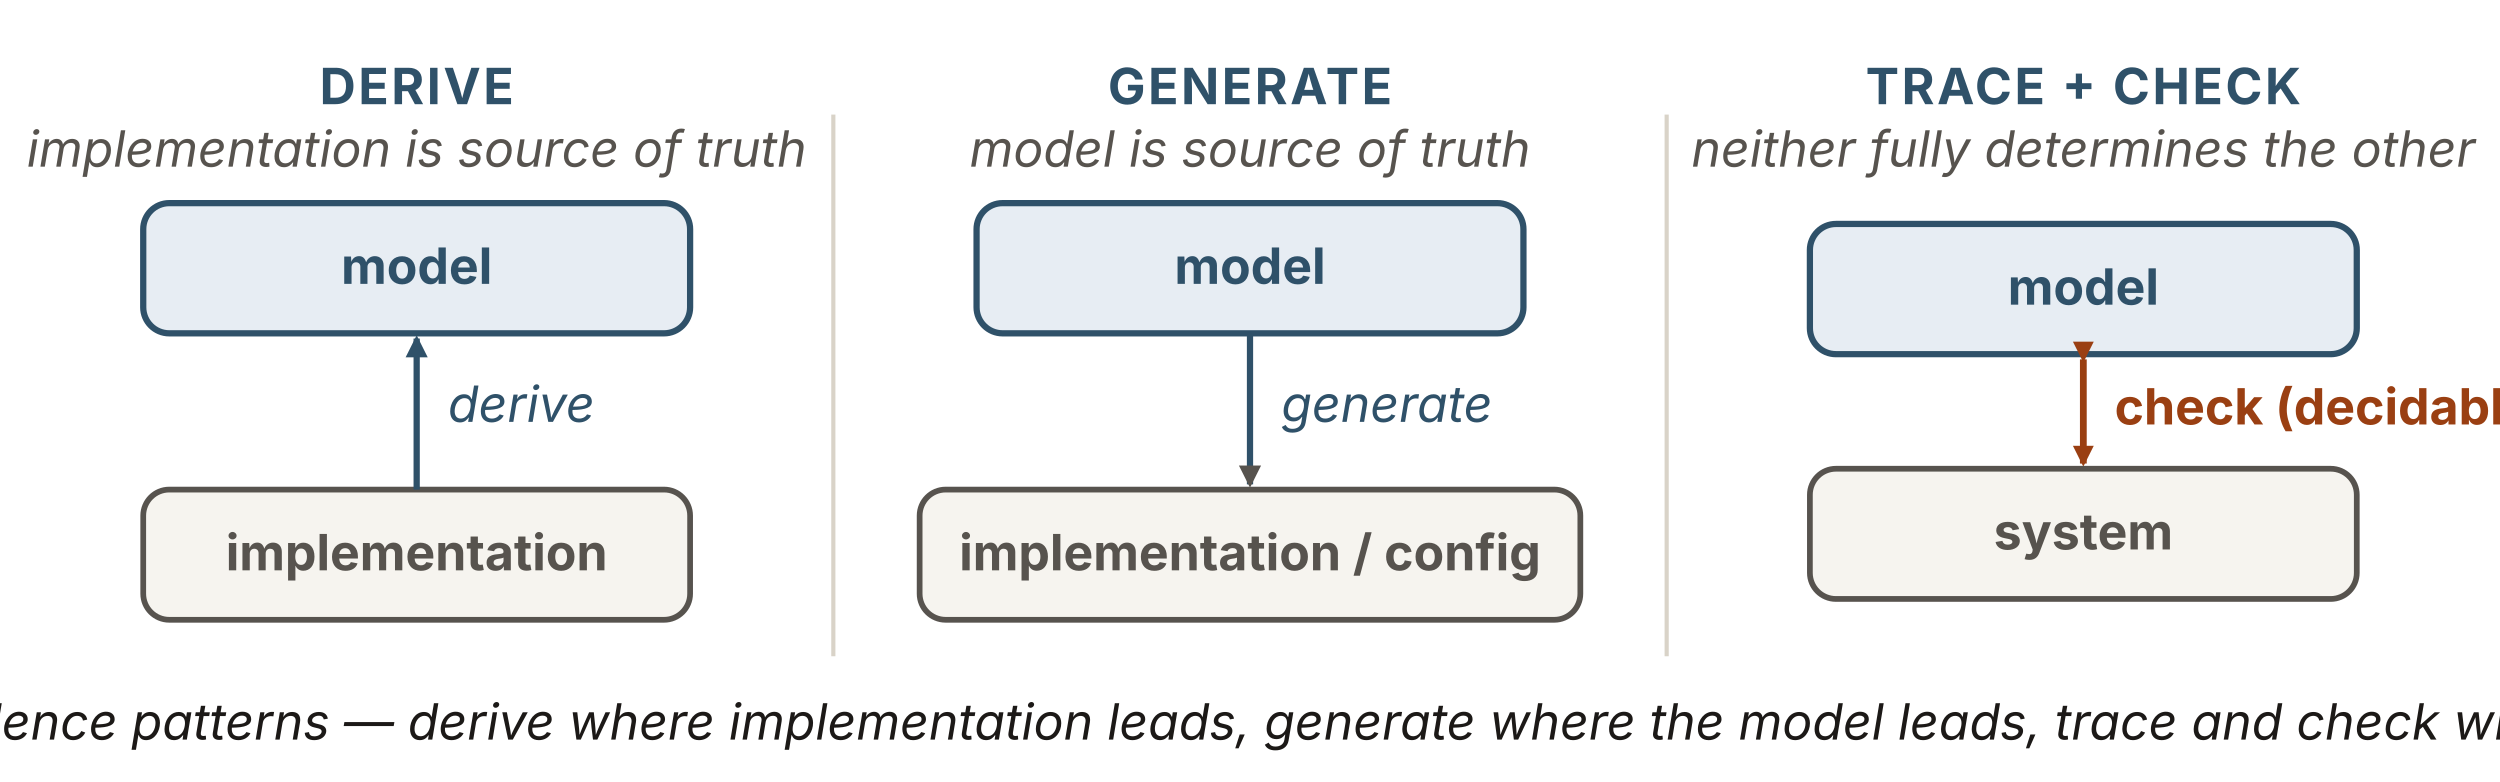
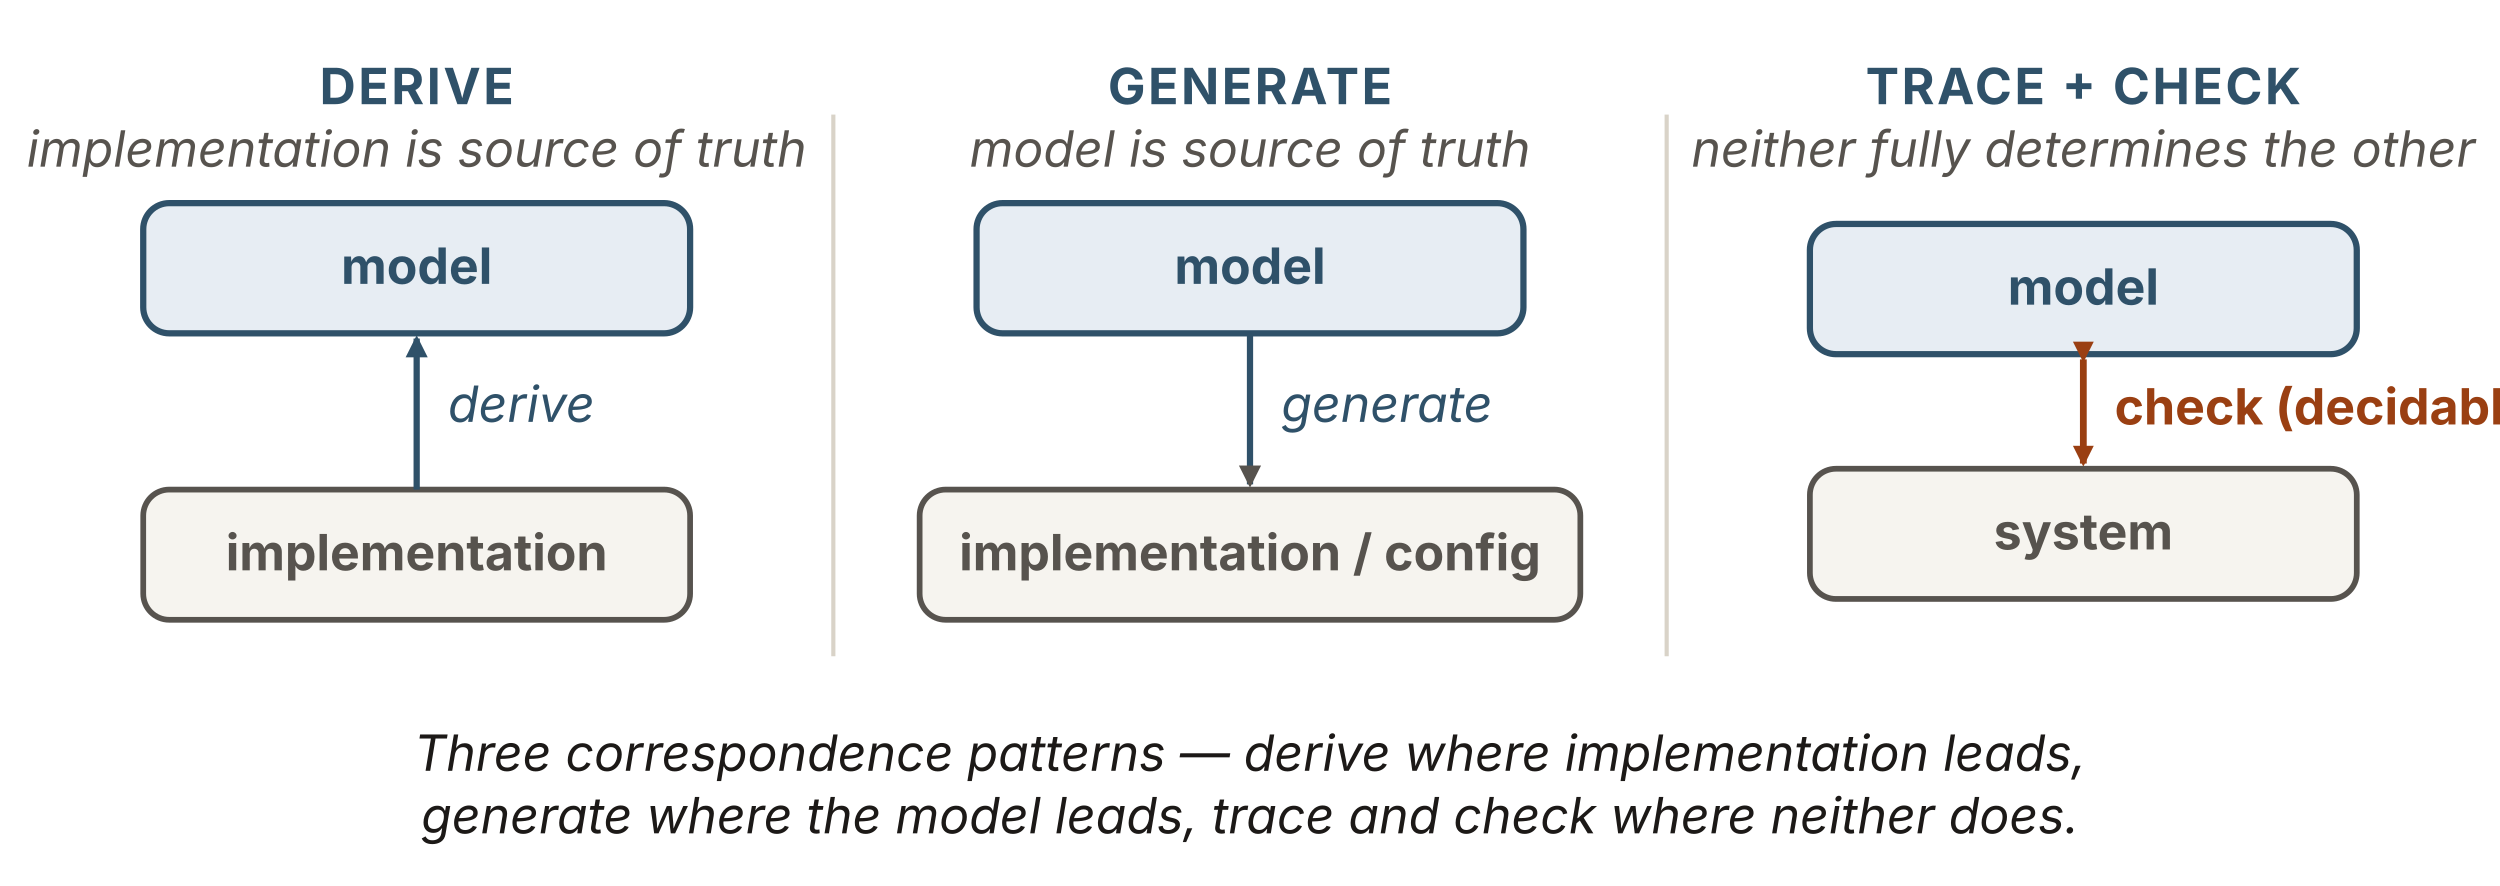
- <svg xmlns="http://www.w3.org/2000/svg" viewBox="0 0 960 300" width="960" height="300" role="img" aria-labelledby="dgTitle dgDesc" font-family="'Source Sans 3', -apple-system, 'Segoe UI', sans-serif">
+ <svg xmlns="http://www.w3.org/2000/svg" viewBox="0 0 960 340" width="960" height="340" role="img" aria-labelledby="dgTitle dgDesc" font-family="'Source Sans 3', -apple-system, 'Segoe UI', sans-serif">
  <defs>
    <marker id="dg-b" viewBox="0 0 10 10" refX="8.5" refY="5" markerWidth="8.5" markerHeight="8.5" orient="auto" markerUnits="userSpaceOnUse">
      <path d="M0 0 L10 5 L0 10 z" fill="#2f5169" />
    </marker>
    <marker id="dg-k" viewBox="0 0 10 10" refX="8.5" refY="5" markerWidth="8.5" markerHeight="8.5" orient="auto" markerUnits="userSpaceOnUse">
      <path d="M0 0 L10 5 L0 10 z" fill="#57534e" />
    </marker>
    <marker id="dg-r" viewBox="0 0 10 10" refX="8.5" refY="5" markerWidth="8" markerHeight="8" orient="auto" markerUnits="userSpaceOnUse">
      <path d="M0 0 L10 5 L0 10 z" fill="#9a3f12" />
    </marker>
  </defs>
  <line x1="320" y1="44" x2="320" y2="252" stroke="#d9d3c8" stroke-width="1.6" />
  <line x1="640" y1="44" x2="640" y2="252" stroke="#d9d3c8" stroke-width="1.6" />
  <text x="160" y="40" text-anchor="middle" font-size="19.2" font-weight="700" letter-spacing="1" fill="#2f5169">DERIVE</text>
  <text x="160" y="64" text-anchor="middle" font-size="19.2" font-style="italic" fill="#57534e">implementation is source of truth</text>
  <rect id="impl-derive" x="55" y="188" width="210" height="50" rx="10" fill="#f6f4ef" stroke="#57534e" stroke-width="2.2" />
  <text x="160" y="219" text-anchor="middle" font-size="19.2" font-weight="700" fill="#57534e">implementation</text>
  <line x1="160" y1="188" x2="160" y2="130" stroke="#2f5169" stroke-width="2.4" marker-end="url(#dg-b)" />
  <text x="172" y="162" font-size="19.2" font-style="italic" fill="#2f5169">derive</text>
  <rect id="model-derive" x="55" y="78" width="210" height="50" rx="10" fill="#e7edf3" stroke="#2f5169" stroke-width="2.4" />
  <text x="160" y="109" text-anchor="middle" font-size="19.2" font-weight="700" fill="#2f5169">model</text>
  <text x="480" y="40" text-anchor="middle" font-size="19.2" font-weight="700" letter-spacing="1" fill="#2f5169">GENERATE</text>
  <text x="480" y="64" text-anchor="middle" font-size="19.2" font-style="italic" fill="#57534e">model is source of truth</text>
  <rect id="model-generate" x="375" y="78" width="210" height="50" rx="10" fill="#e7edf3" stroke="#2f5169" stroke-width="2.4" />
  <text x="480" y="109" text-anchor="middle" font-size="19.2" font-weight="700" fill="#2f5169">model</text>
  <line x1="480" y1="128" x2="480" y2="186" stroke="#2f5169" stroke-width="2.4" marker-end="url(#dg-k)" />
  <text x="492" y="162" font-size="19.2" font-style="italic" fill="#2f5169">generate</text>
  <rect id="impl-generate" x="353.14" y="188" width="253.71" height="50" rx="10" fill="#f6f4ef" stroke="#57534e" stroke-width="2.2" />
  <text x="480" y="219" text-anchor="middle" font-size="19.2" font-weight="700" fill="#57534e">implementation / config</text>
  <text x="800" y="40" text-anchor="middle" font-size="19.2" font-weight="700" letter-spacing="1" fill="#2f5169">TRACE + CHECK</text>
  <text x="800" y="64" text-anchor="middle" font-size="19.2" font-style="italic" fill="#57534e">neither fully determines the other</text>
  <rect id="model-trace" x="695" y="86" width="210" height="50" rx="10" fill="#e7edf3" stroke="#2f5169" stroke-width="2.4" />
  <text x="800" y="117" text-anchor="middle" font-size="19.2" font-weight="700" fill="#2f5169">model</text>
  <line x1="800" y1="138" x2="800" y2="178" stroke="#9a3f12" stroke-width="2.6" marker-start="url(#dg-r)" marker-end="url(#dg-r)" />
  <text x="812" y="163" font-size="19.2" font-weight="700" fill="#9a3f12">check (decidable)</text>
  <rect id="system" x="695" y="180" width="210" height="50" rx="10" fill="#f6f4ef" stroke="#57534e" stroke-width="2.2" />
  <text x="800" y="211" text-anchor="middle" font-size="19.2" font-weight="700" fill="#57534e">system</text>
-   <text x="480" y="284" text-anchor="middle" font-size="19.2" font-style="italic" fill="#1c1917">Three correspondence patterns — derive where implementation leads, generate where the model leads, trace and check where neither does.</text>
+   <text x="480" y="296" text-anchor="middle" font-size="19.2" font-style="italic" fill="#1c1917">Three correspondence patterns — derive where implementation leads,</text>
+   <text x="480" y="320" text-anchor="middle" font-size="19.2" font-style="italic" fill="#1c1917">generate where the model leads, trace and check where neither does.</text>
</svg>
